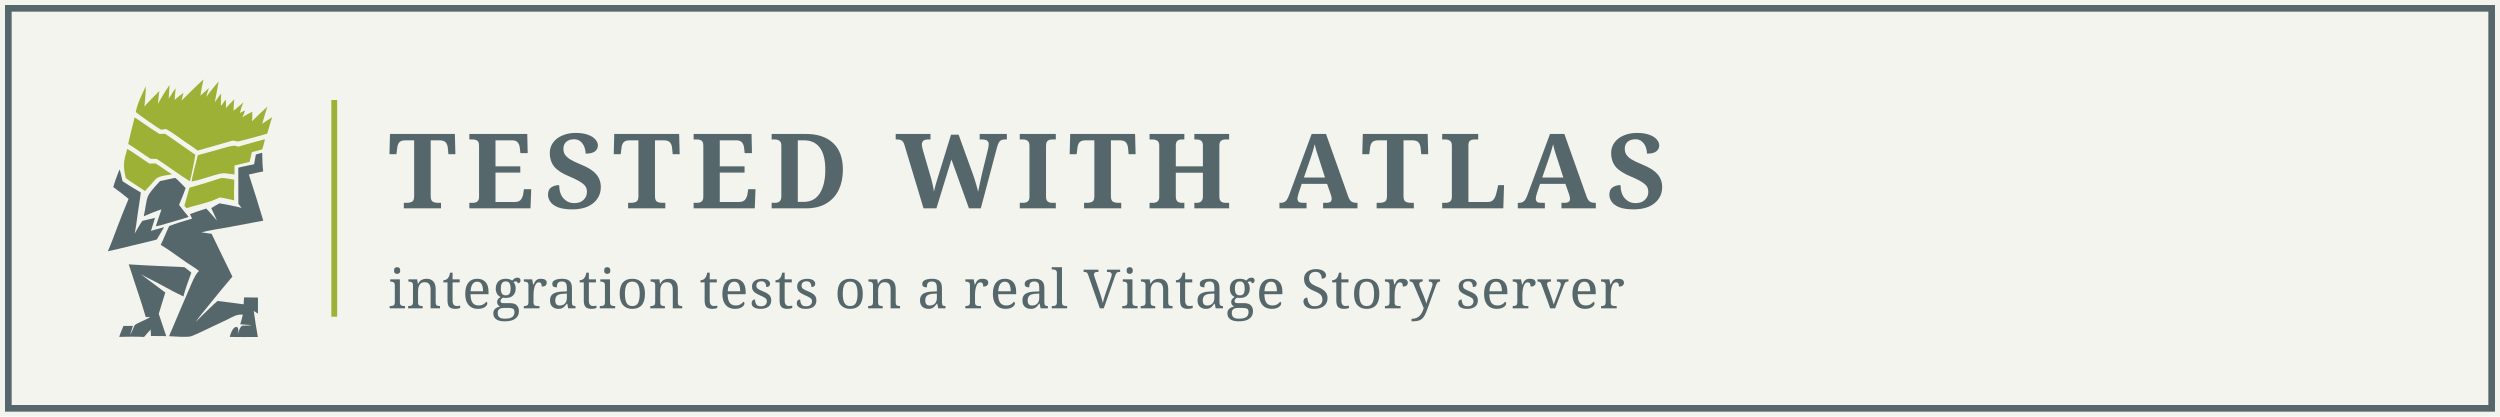
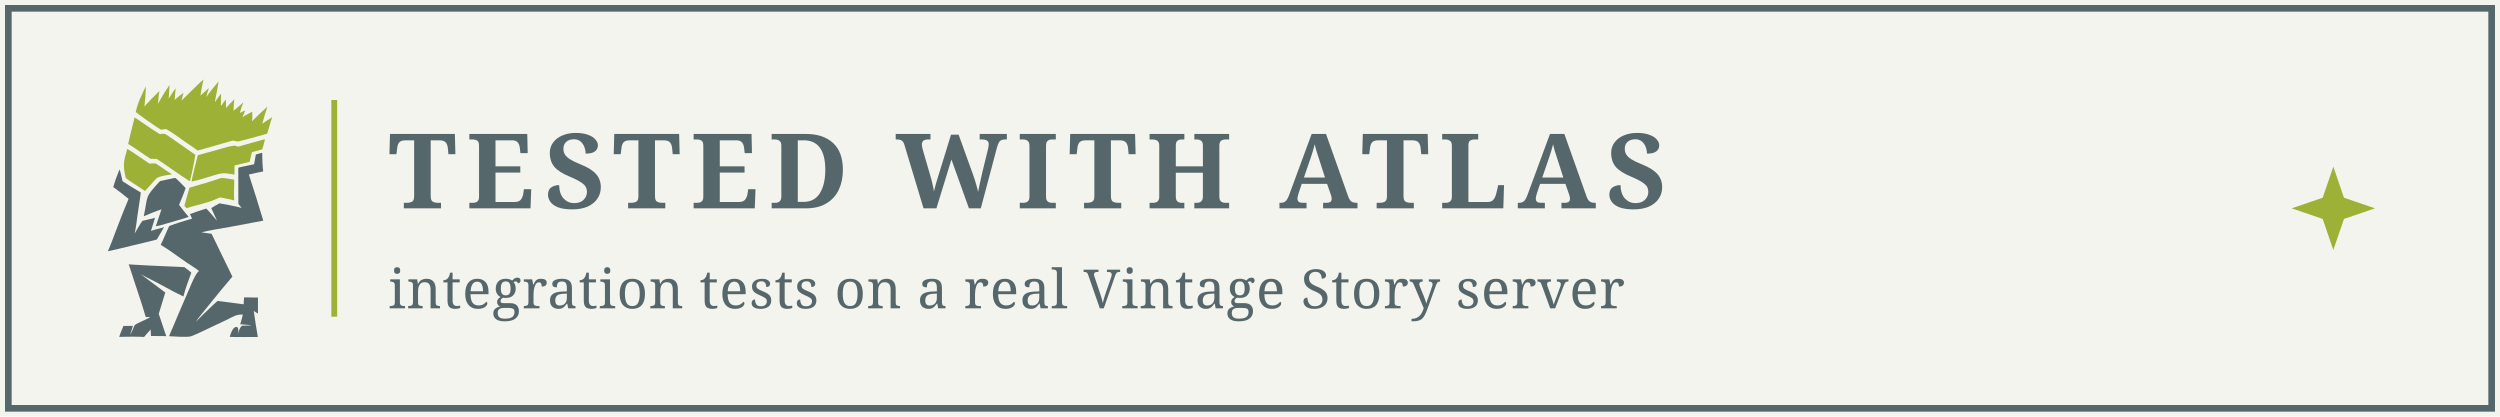
<svg xmlns="http://www.w3.org/2000/svg" width="600.00" height="100.00" viewBox="0 0 600.00 100.00" version="1.1" id="svg11">
  <defs id="defs11" />
  <rect width="600.0" height="100.0" fill="#F4F4EF" id="rect1" />
  <rect x="2" y="2" width="596.0" height="96.0" fill="none" stroke="#56676B" stroke-width="1.6" id="rect2" />
  <line x1="80.224" y1="24" x2="80.224" y2="76.0" stroke="#9DB136" stroke-width="1.4" id="line2" />
  <g transform="translate(24.00,17.00) scale(0.12941) translate(-348.00,-255.00)" id="g10">
    <path fill="#56676B" d="M647.946 407.088L648.847 407.485C648.94 418.621 649.275 430.506 650.663 441.555C641.698 443.485 633.028 445.054 624.108 447.306C633.271 474.823 642.334 504.989 650.841 532.842L589.033 544.459C571.889 547.53 552.876 550.41 536.122 554.417C542.194 555.444 548.8 556.515 554.897 557.124C567.962 583.577 580.232 609.996 593.528 636.59C578.371 654.423 563.481 672.482 548.864 690.76C542.351 698.815 530.985 712.267 525.654 720.496C534.686 710.975 544.266 702.309 553.615 693.11C557.641 689.149 561.743 685.42 566.054 681.771C568.61 681.97 571.341 682.303 573.881 682.68C587.364 684.684 600.968 685.988 614.444 687.976C614.401 684.08 614.959 679.055 615.29 675.09L640.975 675.508L640.968 705.307L633.147 700.361C635.064 715.581 638.17 733.363 640.727 748.589C623.062 748.708 606.326 748.809 588.6 748.514C589.889 743.222 595.367 726.258 603.118 730.727C605.724 734.757 604.241 739.591 603.38 744.156C604.983 739.436 607.366 729.537 611.891 727.569C613.99 727.518 628.31 727.394 629.091 726.624C621.822 725.884 615.284 725.588 608.053 725.024C609.767 719.135 611.653 713.094 612.902 707.104C600.645 706.367 594.64 711.152 584.066 716.263L544.826 734.822C538.961 737.604 520.233 746.898 514.977 747.732C506.11 749.139 485.899 747.746 476.081 747.161C477.166 743.683 480.779 736.085 482.326 732.414C486.49 722.349 490.72 712.311 495.016 702.301L512.993 660.701C516.929 651.666 524.471 631.73 531.584 626.183C528.244 622.974 513.578 613.817 508.714 610.544C492.989 599.96 476.692 587.22 460.526 577.667C466.193 566.823 470.738 554.034 476.421 542.782C488.316 537.873 506.08 532.991 518.758 529.046L514.789 520.703C524.742 516.952 534.814 513.524 544.988 510.423C551.379 516.611 559.018 525.967 564.994 532.926L554.315 509.521C559.057 506.476 564.642 503.493 569.594 500.705C583.358 503.04 597.042 505.821 610.626 509.044C608.586 506.618 606.579 504.165 604.606 501.685C604.434 479.333 604.388 456.979 604.468 434.626C612.991 432.295 624.609 430.454 633.773 428.234L637.038 410.188C640.479 409.104 644.438 408.082 647.946 407.088Z" id="path2" />
    <path fill="#9DB136" d="M539.993 270.92C537.576 280.81 535.647 290.812 534.212 300.89C539.653 296.354 544.616 291.456 550.063 286.894C547.895 292.332 546.46 298.182 544.919 303.844C551.391 294.445 560.77 283.077 568.082 274.493C565.997 287.32 563.231 300.516 560.892 313.366C564.476 308.021 568.383 302.209 572.661 297.435C572.359 301.761 572.172 310.124 572.35 314.408C572.198 315.967 571.741 318.058 572.516 319.254C573.868 318.681 575.072 316.448 575.967 315.123C576.496 314.72 580.625 309.052 581.324 308.112C581.644 313.38 582.008 318.831 581.577 324.091C586.618 318.492 591.799 313.022 597.115 307.685C596.145 313.711 595.951 322.828 595.656 329.066C601.917 324.261 607.703 318.529 613.988 313.522C610.88 320.625 609.195 325.882 607.279 333.262C611.157 330.93 612.991 330.1 617.195 328.563C615.467 333.559 614.177 336.529 611.972 341.295C616.738 337.607 624.911 333.669 630.417 330.812C630.534 336.394 630.676 342.956 629.905 348.449C638.821 339.482 649.129 329.95 658.458 321.347C655.18 330.622 651.662 343.558 648.905 353.128C655.363 348.475 660.613 345.182 667.44 340.936C664.326 348.703 661.109 362.551 658.033 371.466C655.8 372.269 653.207 372.955 650.875 373.57C635.323 377.676 619.822 382.654 604.088 385.944C601.429 386.5 596.713 383.684 592.966 384.722C586.426 386.532 579.728 388.491 573.208 390.332L529.075 402.932C522.675 397.806 511.952 390.915 504.914 386.023C494.556 378.823 481.557 368.975 470.729 362.96C467.598 363.425 464.458 363.83 461.312 364.174C456.04 361.835 418.032 334.915 414.284 331.362C418.396 312.354 424.873 301.312 432.826 283.749C433.301 291.544 431.496 312.991 430.277 321.057C439.142 311.149 448.748 301.673 458.204 292.329C456.854 297.897 456.333 309.709 455.435 316.276C461.978 304.186 469.199 292.475 477.064 281.2C476.781 289.463 475.669 297.849 475.431 306.346C479.868 300.345 483.3 293.236 488.349 287.341C487.481 294.807 486.962 301.277 486.469 308.806C491.963 303.937 496.846 299.944 502.88 295.787C501.725 300.587 500.468 305.361 499.11 310.107C512.682 297.43 526.422 282.783 539.993 270.92Z" id="path3" />
    <path fill="#56676B" d="M401.164 613.951C426.564 615.508 451.98 616.798 477.407 617.821C486.21 618.26 495.848 618.393 504.543 619.107C508.885 622.129 513.247 625.871 517.362 629.248C512.814 641.914 505.744 660.651 502.69 673.45C479.957 662.974 457.713 649.158 435.05 638.324C431.318 636.539 427.63 634.193 423.922 632.475L469.065 666.103L456.979 705.77C461.468 719.555 466.081 733.3 470.815 747.003C461.383 746.835 451.95 746.745 442.517 746.734L441.998 734.816C437.76 739.239 433.683 743.813 429.775 748.529C416.118 747.766 397.634 747.989 383.649 748.381C385.516 742.065 388.955 734.424 391.479 728.13C397.312 728.039 403.146 727.995 408.98 727.998C407.329 733.953 405.937 738.581 403.845 744.388C406.371 741.465 410.16 731.419 411.813 727.426C414.727 723.35 430.51 717.925 436.558 714.258C438.078 713.541 439.355 713.126 440.444 711.873C439.19 711.156 438.425 711.515 436.685 711.603C434.21 711.764 434.353 712.173 432.69 711.107C424.18 681.743 413.655 652.631 404.483 623.438C403.549 620.464 402.358 616.818 401.164 613.951Z" id="path4" />
    <path fill="#9DB136" d="M412.173 341.603C414.834 342.749 424.843 349.846 427.769 351.855C437.997 358.876 447.611 365.636 458.274 372.072L468.277 371.743C472.503 373.932 483.14 381.679 487.696 384.85L524.743 410.621C524.127 417.306 516.785 453.485 514.759 459.184L513.781 459.289C493.891 446.86 473.269 431.473 453.317 418.41L441.706 418.151C427.736 409.319 414.932 399.426 400.313 390.658C403.815 373.521 408.076 358.396 412.173 341.603Z" id="path5" />
    <path fill="#56676B" d="M384.152 437.83C385.526 439.581 388.938 456.006 389.741 459.55C399.459 466.365 413.309 474.339 423.655 480.676C422.321 493.545 419.33 508.739 417.717 521.845C416.744 529.753 414.097 549.751 412.181 556.713C416.374 550.084 422.183 538.965 426.567 533.266C434.526 531.643 442.112 529.3 450.034 527.62C447.433 535.694 444.926 543.799 442.514 551.932C449.019 549.553 459.829 546.911 466.789 544.993C462.176 552.448 458.202 560.181 453.39 567.763L448.375 569.216C419.864 575.724 390.935 583.537 362.543 589.667C368.15 576.993 373.671 561.767 378.613 548.764C385.76 529.866 393.216 511.086 400.977 492.432C393.743 486.342 380.323 475.998 372.583 470.603C374.965 461.842 380.665 446.189 384.152 437.83Z" id="path6" />
    <path fill="#9DB136" d="M652.697 382.055L653.362 382.03L653.755 382.715C652.864 387.875 650.469 395.502 648.89 400.667C643.951 402.346 635.166 404.267 629.752 405.695C628.289 411.811 627.085 417.642 625.503 423.804C616.292 426.241 606.712 428.159 597.403 430.555C597.573 435.996 597.443 441.858 597.421 447.333C579.579 445.173 579.597 442.937 561.493 448.091C548.46 451.802 531.961 457.82 519.056 460.113C518.412 460.241 518.838 460.199 517.777 459.994C517.417 458.458 528.234 415.84 529.39 411.358C544.519 407.237 559.687 403.379 574.724 398.874C581.697 396.784 589.16 394.646 596.371 393.82C597.868 393.649 602.856 395.122 604.532 395.569C620.736 391.149 636.21 386.288 652.697 382.055Z" id="path7" />
    <path fill="#56676B" d="M486.635 453.639L487.363 453.607C490.652 455.147 503.189 468.767 506.776 472.317C504.573 480.16 497.878 495.448 494.625 503.58C500.121 510.629 506.586 519.362 512.47 525.896C499.274 530.439 485.31 533.856 471.975 538.033C465.374 540.101 458.244 541.993 451.471 543.377L453.378 537.679C456.137 529.065 459.001 520.485 461.969 511.941C452.285 514.845 438.547 520.723 429.187 524.688C437.537 484.628 430.138 491.093 459.371 459.39C468.445 457.409 477.534 455.492 486.635 453.639Z" id="path8" />
    <path fill="#9DB136" d="M398.414 399.869C403.295 402.243 410.499 407.297 415.096 410.407L439.513 426.979C443.281 426.725 446.911 426.688 450.686 426.631C459.951 431.732 471.242 441.027 481.691 446.9C473.249 448.542 459.691 449.544 452.766 454.388C445.83 461.382 438.721 470.385 431.444 477.905C424.755 473.314 417.998 468.823 411.175 464.432C406.88 461.643 399.383 457.081 395.816 453.714C390.259 429.742 391.584 423.86 398.414 399.869Z" id="path9" />
    <path fill="#9DB136" d="M573.4 453.57C576.686 453.304 592.348 456.163 596.925 456.785C597.165 467.774 595.892 485.219 596.864 495.226C588.588 493.426 578.594 490.935 570.401 489.82C568.304 490.615 565.96 491.678 563.906 492.616C552.789 497.694 540.901 500.61 529.149 503.854C524.62 504.734 513.443 508.305 508.438 509.717C507.137 508.566 505.622 506.811 504.421 505.501C507.165 494.373 510.963 482.949 513.906 471.709C533.878 466.134 553.715 460.086 573.4 453.57Z" id="path10" />
  </g>
  <path d="m 96.92,50 v -1.325 h 0.7 q 0.775,0 1.275,-0.275 0.5,-0.275 0.5,-1.35 V 33.675 h -2 q -1.125,0 -1.55,0.475 -0.425,0.475 -0.5,1.3 l -0.2,1.55 h -1.675 l 0.125,-4.85 H 109.17 l 0.125,4.85 h -1.675 l -0.15,-1.55 q -0.1,-0.825 -0.525,-1.3 -0.425,-0.475 -1.55,-0.475 H 103.37 V 47.05 q 0,1.075 0.5,1.35 0.525,0.275 1.275,0.275 h 0.7 V 50 Z M 112.645,50 v -1.325 h 0.875 q 0.65,0 1.05,-0.325 0.4,-0.325 0.4,-1.1 V 35.025 q 0,-1.025 -0.45,-1.275 -0.425,-0.275 -1.025,-0.275 h -0.85 V 32.15 h 13.9 l 0.1,4.6 h -1.75 l -0.125,-1.175 q -0.1,-0.925 -0.525,-1.4 -0.4,-0.5 -1.375,-0.5 h -3.95 v 6.25 h 5.95 v 1.5 h -5.95 v 7.05 h 4.625 q 0.975,0 1.425,-0.525 0.45,-0.55 0.6,-1.375 l 0.175,-1.175 h 1.75 L 127.32,50 Z m 24.725,0.25 q -2.225,0 -3.525,-0.525 -1.275,-0.55 -1.8,-1.35 -0.525,-0.8 -0.525,-1.625 0,-1.275 0.8,-1.8 0.8,-0.525 1.875,-0.525 0.05,2.125 1.075,3.225 1.025,1.1 2.525,1.1 1.45,0 2.25,-0.775 0.825,-0.8 0.825,-1.925 0,-1.275 -1.05,-2.025 -1.025,-0.775 -3.125,-1.65 -2.625,-1.075 -3.7,-2.4 -1.05,-1.35 -1.05,-3.2 0,-1.525 0.825,-2.6 0.825,-1.1 2.225,-1.675 1.4,-0.6 3.15,-0.6 1.8,0 2.975,0.45 1.2,0.425 1.775,1.125 0.6,0.675 0.6,1.425 0,0.875 -0.7,1.425 -0.7,0.55 -2.25,0.55 0,-0.8 -0.3,-1.6 -0.3,-0.8 -0.925,-1.325 -0.6,-0.525 -1.55,-0.525 -1.15,0 -1.85,0.6 -0.7,0.575 -0.7,1.7 0,0.7 0.325,1.3 0.35,0.6 1.25,1.2 0.925,0.575 2.6,1.25 2.575,1.025 3.675,2.325 1.125,1.275 1.125,3.125 0,1.6 -0.85,2.8 -0.825,1.2 -2.35,1.875 -1.525,0.65 -3.625,0.65 z m 13.375,-0.25 v -1.325 h 0.7 q 0.775,0 1.275,-0.275 0.5,-0.275 0.5,-1.35 V 33.675 h -2 q -1.125,0 -1.55,0.475 -0.425,0.475 -0.5,1.3 l -0.2,1.55 h -1.675 l 0.125,-4.85 h 15.575 l 0.125,4.85 h -1.675 l -0.15,-1.55 q -0.1,-0.825 -0.525,-1.3 -0.425,-0.475 -1.55,-0.475 h -2.025 V 47.05 q 0,1.075 0.5,1.35 0.525,0.275 1.275,0.275 h 0.7 V 50 Z m 15.725,0 v -1.325 h 0.875 q 0.65,0 1.05,-0.325 0.4,-0.325 0.4,-1.1 V 35.025 q 0,-1.025 -0.45,-1.275 -0.425,-0.275 -1.025,-0.275 h -0.85 V 32.15 h 13.9 l 0.1,4.6 h -1.75 l -0.125,-1.175 q -0.1,-0.925 -0.525,-1.4 -0.4,-0.5 -1.375,-0.5 h -3.95 v 6.25 h 5.95 v 1.5 h -5.95 v 7.05 h 4.625 q 0.975,0 1.425,-0.525 0.45,-0.55 0.6,-1.375 l 0.175,-1.175 h 1.75 l -0.175,4.6 z m 18.725,0 v -1.325 h 0.9 q 0.625,0 1.025,-0.35 0.4,-0.375 0.4,-1.2 v -12.15 q 0,-0.875 -0.45,-1.175 -0.425,-0.325 -1.075,-0.325 h -0.8 V 32.15 h 8.275 q 4.125,0 6.475,2.175 2.35,2.175 2.35,6.425 0,2.725 -1,4.825 -1,2.075 -2.975,3.25 -1.95,1.175 -4.85,1.175 z m 7.675,-1.55 q 2.575,0 3.875,-2.05 1.325,-2.075 1.325,-5.65 0,-3.575 -1.325,-5.325 -1.3,-1.75 -3.85,-1.75 h -1.425 V 48.45 Z M 217.07,34.8 q -0.225,-0.8 -0.65,-1.05 -0.4,-0.275 -1.125,-0.275 H 214.97 V 32.15 h 8.35 v 1.325 h -0.575 q -1.5,0 -1.5,1.2 0,0.2 0.075,0.6 0.075,0.4 0.175,0.75 l 1.675,5.775 q 0.2,0.625 0.4,1.4 0.2,0.75 0.35,1.5 0.175,0.725 0.225,1.275 0.175,-0.8 0.375,-1.5 0.2,-0.725 0.425,-1.45 l 3.3,-10.7 h 1.825 l 3.45,9.55 q 0.425,1.175 0.75,2.35 0.35,1.15 0.475,1.8 0.2,-0.9 0.45,-2.15 0.25,-1.275 0.55,-2.475 L 237.07,36 q 0.075,-0.3 0.15,-0.725 0.075,-0.425 0.075,-0.625 0,-0.65 -0.4,-0.9 -0.375,-0.275 -1.2,-0.275 H 235.12 V 32.15 h 6.525 v 1.325 h -0.475 q -0.725,0 -1.15,0.35 -0.4,0.35 -0.75,1.6 L 235.395,50 h -2.85 l -4.2,-11.725 -3.6,11.725 h -3.1 z M 244.745,50 v -1.325 h 0.9 q 0.55,0 0.975,-0.3 0.45,-0.325 0.45,-1.15 V 35 q 0,-0.9 -0.45,-1.2 -0.425,-0.325 -0.975,-0.325 h -0.9 V 32.15 h 8.65 v 1.325 h -0.95 q -0.6,0 -1,0.325 -0.4,0.325 -0.4,1.225 V 47.2 q 0,0.825 0.4,1.15 0.425,0.325 1,0.325 h 0.95 V 50 Z m 15.425,0 v -1.325 h 0.7 q 0.775,0 1.275,-0.275 0.5,-0.275 0.5,-1.35 V 33.675 h -2 q -1.125,0 -1.55,0.475 -0.425,0.475 -0.5,1.3 l -0.2,1.55 h -1.675 l 0.125,-4.85 h 15.575 l 0.125,4.85 h -1.675 l -0.15,-1.55 q -0.1,-0.825 -0.525,-1.3 -0.425,-0.475 -1.55,-0.475 h -2.025 V 47.05 q 0,1.075 0.5,1.35 0.525,0.275 1.275,0.275 h 0.7 V 50 Z m 15.725,0 v -1.325 h 0.9 q 0.625,0 1.025,-0.35 0.4,-0.35 0.4,-1.125 V 34.95 q 0,-0.85 -0.45,-1.15 -0.45,-0.325 -1.1,-0.325 h -0.775 V 32.15 h 8.35 v 1.325 h -0.675 q -0.6,0 -1,0.325 -0.375,0.3 -0.375,1.125 v 5 h 6.5 v -4.95 q 0,-0.875 -0.4,-1.175 -0.4,-0.325 -1.075,-0.325 h -0.575 V 32.15 h 8.35 v 1.325 h -0.925 q -0.6,0 -1.025,0.325 -0.4,0.3 -0.4,1.175 v 12.25 q 0,0.775 0.4,1.125 0.425,0.325 1.025,0.325 h 0.925 V 50 h -8.35 v -1.325 h 0.6 q 0.65,0 1.05,-0.35 0.4,-0.375 0.4,-1.225 v -5.65 h -6.5 v 5.75 q 0,0.775 0.375,1.125 0.4,0.35 1,0.35 h 0.675 V 50 Z m 31.175,0 v -1.325 h 0.3 q 0.675,0 1.125,-0.35 0.45,-0.35 0.875,-1.475 l 5.425,-14.7 h 3.45 l 5.325,15 q 0.3,0.85 0.75,1.2 0.475,0.325 1.175,0.325 h 0.3 V 50 h -8.25 v -1.325 h 0.825 q 0.55,0 0.875,-0.2 0.35,-0.225 0.35,-0.75 0,-0.3 -0.075,-0.6 -0.075,-0.3 -0.15,-0.5 l -0.875,-2.5 h -6.075 l -0.725,2.15 q -0.1,0.3 -0.2,0.725 -0.1,0.4 -0.1,0.7 0,0.975 1.225,0.975 h 0.95 V 50 Z m 5.875,-7.4 h 5.05 l -1.475,-4.6 q -0.275,-0.85 -0.55,-1.675 -0.25,-0.85 -0.425,-1.7 -0.2,0.85 -0.45,1.625 -0.225,0.775 -0.525,1.625 z m 17.45,7.4 v -1.325 h 0.7 q 0.775,0 1.275,-0.275 0.5,-0.275 0.5,-1.35 V 33.675 h -2 q -1.125,0 -1.55,0.475 -0.425,0.475 -0.5,1.3 l -0.2,1.55 h -1.675 l 0.125,-4.85 h 15.575 l 0.125,4.85 h -1.675 l -0.15,-1.55 q -0.1,-0.825 -0.525,-1.3 -0.425,-0.475 -1.55,-0.475 h -2.025 V 47.05 q 0,1.075 0.5,1.35 0.525,0.275 1.275,0.275 h 0.7 V 50 Z m 15.725,0 v -1.325 h 0.9 q 0.55,0 0.975,-0.3 0.45,-0.325 0.45,-1.15 v -12.25 q 0,-0.875 -0.45,-1.175 -0.45,-0.325 -1.075,-0.325 h -0.8 V 32.15 h 8.65 v 1.325 h -0.85 q -0.75,0 -1.125,0.3 -0.375,0.3 -0.375,1.125 v 13.575 h 4.65 q 0.875,0 1.35,-0.55 0.475,-0.575 0.725,-1.625 l 0.425,-1.875 h 1.4 l -0.175,5.575 z m 18.15,0 v -1.325 h 0.3 q 0.675,0 1.125,-0.35 0.45,-0.35 0.875,-1.475 l 5.425,-14.7 h 3.45 l 5.325,15 q 0.3,0.85 0.75,1.2 0.475,0.325 1.175,0.325 h 0.3 V 50 h -8.25 v -1.325 h 0.825 q 0.55,0 0.875,-0.2 0.35,-0.225 0.35,-0.75 0,-0.3 -0.075,-0.6 -0.075,-0.3 -0.15,-0.5 l -0.875,-2.5 h -6.075 l -0.725,2.15 q -0.1,0.3 -0.2,0.725 -0.1,0.4 -0.1,0.7 0,0.975 1.225,0.975 h 0.95 V 50 Z m 5.875,-7.4 h 5.05 l -1.475,-4.6 q -0.275,-0.85 -0.55,-1.675 -0.25,-0.85 -0.425,-1.7 -0.2,0.85 -0.45,1.625 -0.225,0.775 -0.525,1.625 z m 21.95,7.65 q -2.225,0 -3.525,-0.525 -1.275,-0.55 -1.8,-1.35 -0.525,-0.8 -0.525,-1.625 0,-1.275 0.8,-1.8 0.8,-0.525 1.875,-0.525 0.05,2.125 1.075,3.225 1.025,1.1 2.525,1.1 1.45,0 2.25,-0.775 0.825,-0.8 0.825,-1.925 0,-1.275 -1.05,-2.025 -1.025,-0.775 -3.125,-1.65 -2.625,-1.075 -3.7,-2.4 -1.05,-1.35 -1.05,-3.2 0,-1.525 0.825,-2.6 0.825,-1.1 2.225,-1.675 1.4,-0.6 3.15,-0.6 1.8,0 2.975,0.45 1.2,0.425 1.775,1.125 0.6,0.675 0.6,1.425 0,0.875 -0.7,1.425 -0.7,0.55 -2.25,0.55 0,-0.8 -0.3,-1.6 -0.3,-0.8 -0.925,-1.325 -0.6,-0.525 -1.55,-0.525 -1.15,0 -1.85,0.6 -0.7,0.575 -0.7,1.7 0,0.7 0.325,1.3 0.35,0.6 1.25,1.2 0.925,0.575 2.6,1.25 2.575,1.025 3.675,2.325 1.125,1.275 1.125,3.125 0,1.6 -0.85,2.8 -0.825,1.2 -2.35,1.875 -1.525,0.65 -3.625,0.65 z" id="text10" style="font-weight:700;font-size:25px;font-family:'Noto Serif';letter-spacing:2.4;fill:#56676b" aria-label="TESTED WITH ATLAS" />
  <path d="m 95.313,65.732 q -0.312,0 -0.533,-0.182 -0.208,-0.182 -0.208,-0.624 0,-0.455 0.208,-0.624 0.221,-0.182 0.533,-0.182 0.299,0 0.52,0.182 0.221,0.169 0.221,0.624 0,0.442 -0.221,0.624 -0.221,0.182 -0.52,0.182 z m -1.794,8.268 v -0.546 h 0.169 q 0.429,0 0.741,-0.143 0.325,-0.156 0.325,-0.728 v -4.121 q 0,-0.572 -0.325,-0.728 -0.312,-0.156 -0.741,-0.156 h -0.039 v -0.546 h 2.327 v 5.486 q 0,0.611 0.312,0.78 0.312,0.156 0.754,0.156 h 0.169 V 74 Z m 4.425,0 v -0.546 h 0.104 q 0.442,0 0.754,-0.156 0.312,-0.169 0.312,-0.78 v -4.056 q 0,-0.572 -0.312,-0.728 -0.299,-0.156 -0.728,-0.156 h -0.065 V 67.032 H 100.115 l 0.169,1.053 h 0.065 q 0.403,-0.728 0.897,-0.949 0.507,-0.234 1.131,-0.234 1.027,0 1.599,0.611 0.585,0.598 0.585,1.937 v 3.068 q 0,0.611 0.26,0.78 0.273,0.156 0.715,0.156 h 0.065 V 74 h -2.262 v -4.485 q 0,-0.845 -0.325,-1.313 -0.312,-0.468 -1.105,-0.468 -0.585,0 -0.936,0.299 -0.338,0.286 -0.494,0.767 -0.143,0.481 -0.143,1.04 v 2.743 q 0,0.572 0.299,0.728 0.312,0.143 0.741,0.143 h 0.065 V 74 Z M 109.285,74.13 q -0.988,0 -1.443,-0.442 -0.442,-0.455 -0.442,-1.573 v -4.342 h -0.988 v -0.52 q 0.234,0 0.52,-0.091 0.286,-0.104 0.494,-0.325 0.221,-0.234 0.364,-0.572 0.143,-0.338 0.234,-0.832 h 0.598 v 1.599 h 1.703 v 0.741 h -1.703 v 4.381 q 0,0.663 0.273,0.975 0.273,0.312 0.715,0.312 0.234,0 0.429,-0.026 0.195,-0.026 0.403,-0.065 v 0.572 q -0.169,0.078 -0.507,0.143 -0.338,0.065 -0.65,0.065 z m 5.387,0 q -1.417,0 -2.223,-0.936 -0.793,-0.936 -0.793,-2.626 0,-1.82 0.754,-2.743 0.754,-0.923 2.132,-0.923 1.261,0 1.976,0.78 0.728,0.78 0.728,2.327 v 0.598 h -4.329 q 0.026,1.417 0.507,2.067 0.494,0.637 1.43,0.637 0.676,0 1.144,-0.273 0.481,-0.286 0.715,-0.637 0.091,0.039 0.169,0.156 0.078,0.117 0.078,0.286 0,0.26 -0.247,0.559 -0.247,0.299 -0.754,0.52 -0.507,0.208 -1.287,0.208 z m 1.261,-4.225 q 0,-1.04 -0.325,-1.664 -0.312,-0.637 -1.092,-0.637 -0.715,0 -1.118,0.598 -0.39,0.585 -0.455,1.703 z m 5.166,7.215 q -1.352,0 -2.028,-0.507 -0.676,-0.494 -0.676,-1.391 0,-0.767 0.494,-1.157 0.494,-0.39 1.131,-0.507 -0.26,-0.117 -0.494,-0.377 -0.221,-0.273 -0.221,-0.689 0,-0.39 0.195,-0.676 0.208,-0.286 0.65,-0.546 -0.559,-0.234 -0.871,-0.767 -0.299,-0.546 -0.299,-1.196 0,-1.118 0.611,-1.755 0.611,-0.65 1.833,-0.65 0.468,0 0.884,0.13 0.416,0.13 0.598,0.299 0.182,-0.208 0.507,-0.455 0.325,-0.247 0.754,-0.247 0.39,0 0.572,0.208 0.195,0.195 0.195,0.468 0,0.273 -0.169,0.481 -0.156,0.195 -0.52,0.195 0,-0.143 -0.091,-0.286 -0.078,-0.156 -0.338,-0.156 -0.299,0 -0.559,0.156 0.221,0.273 0.364,0.65 0.143,0.364 0.143,0.923 0,0.962 -0.585,1.599 -0.572,0.637 -1.755,0.637 -0.156,0 -0.364,-0.013 -0.195,-0.026 -0.325,-0.052 -0.247,0.13 -0.429,0.325 -0.182,0.195 -0.182,0.494 0,0.234 0.143,0.364 0.156,0.13 0.663,0.13 h 1.469 q 1.157,0 1.651,0.546 0.494,0.546 0.494,1.391 0,1.118 -0.845,1.768 -0.832,0.663 -2.6,0.663 z m 0.286,-6.24 q 0.637,0 0.897,-0.39 0.26,-0.39 0.26,-1.235 0,-0.884 -0.273,-1.3 -0.26,-0.416 -0.897,-0.416 -0.624,0 -0.897,0.429 -0.273,0.429 -0.273,1.3 0,0.832 0.273,1.222 0.286,0.39 0.91,0.39 z m -0.26,5.603 q 0.936,0 1.443,-0.208 0.507,-0.195 0.702,-0.559 0.208,-0.351 0.208,-0.806 0,-0.598 -0.338,-0.806 -0.338,-0.195 -0.988,-0.195 h -1.274 q -0.364,0 -0.689,0.091 -0.325,0.104 -0.533,0.364 -0.208,0.26 -0.208,0.78 0,0.377 0.143,0.676 0.143,0.312 0.507,0.481 0.364,0.182 1.027,0.182 z m 4.594,-2.483 v -0.546 h 0.039 q 0.442,0 0.754,-0.156 0.312,-0.169 0.312,-0.78 v -4.056 q 0,-0.572 -0.325,-0.728 -0.312,-0.156 -0.741,-0.156 h -0.039 v -0.546 h 2.002 l 0.247,1.287 h 0.065 q 0.169,-0.39 0.364,-0.715 0.195,-0.325 0.52,-0.507 0.325,-0.195 0.897,-0.195 0.715,0 1.053,0.247 0.351,0.247 0.351,0.702 0,0.403 -0.286,0.663 -0.273,0.26 -0.923,0.26 0,-0.533 -0.156,-0.767 -0.156,-0.247 -0.533,-0.247 -0.364,0 -0.611,0.286 -0.247,0.286 -0.39,0.728 -0.143,0.442 -0.208,0.923 -0.065,0.468 -0.065,0.845 v 2.041 q 0,0.572 0.312,0.728 0.325,0.143 0.754,0.143 h 0.364 V 74 Z m 8.299,0.13 q -0.871,0 -1.443,-0.507 -0.572,-0.507 -0.572,-1.573 0,-1.04 0.728,-1.534 0.741,-0.494 2.236,-0.546 l 1.079,-0.039 v -0.78 q 0,-0.468 -0.078,-0.819 -0.078,-0.364 -0.338,-0.572 -0.26,-0.208 -0.793,-0.208 -0.494,0 -0.754,0.182 -0.26,0.182 -0.351,0.507 -0.078,0.312 -0.078,0.728 -0.546,0 -0.832,-0.182 -0.273,-0.195 -0.273,-0.637 0,-0.455 0.312,-0.728 0.325,-0.273 0.858,-0.39 0.533,-0.13 1.17,-0.13 1.196,0 1.781,0.507 0.598,0.507 0.598,1.742 v 3.367 q 0,0.546 0.182,0.741 0.182,0.195 0.624,0.195 h 0.039 V 74 h -1.755 l -0.208,-1.118 h -0.104 q -0.273,0.364 -0.533,0.65 -0.26,0.273 -0.611,0.442 -0.338,0.156 -0.884,0.156 z m 0.299,-0.806 q 0.793,0 1.261,-0.481 0.468,-0.494 0.468,-1.326 v -1.053 l -0.832,0.039 q -1.105,0.052 -1.534,0.455 -0.416,0.39 -0.416,1.157 0,1.209 1.053,1.209 z m 7.675,0.806 q -0.988,0 -1.443,-0.442 -0.442,-0.455 -0.442,-1.573 v -4.342 h -0.988 v -0.52 q 0.234,0 0.52,-0.091 0.286,-0.104 0.494,-0.325 0.221,-0.234 0.364,-0.572 0.143,-0.338 0.234,-0.832 h 0.598 v 1.599 h 1.703 v 0.741 h -1.703 v 4.381 q 0,0.663 0.273,0.975 0.273,0.312 0.715,0.312 0.234,0 0.429,-0.026 0.195,-0.026 0.403,-0.065 v 0.572 q -0.169,0.078 -0.507,0.143 -0.338,0.065 -0.65,0.065 z m 3.749,-8.398 q -0.312,0 -0.533,-0.182 -0.208,-0.182 -0.208,-0.624 0,-0.455 0.208,-0.624 0.221,-0.182 0.533,-0.182 0.299,0 0.52,0.182 0.221,0.169 0.221,0.624 0,0.442 -0.221,0.624 -0.221,0.182 -0.52,0.182 z m -1.794,8.268 v -0.546 h 0.169 q 0.429,0 0.741,-0.143 0.325,-0.156 0.325,-0.728 v -4.121 q 0,-0.572 -0.325,-0.728 -0.312,-0.156 -0.741,-0.156 h -0.039 v -0.546 h 2.327 v 5.486 q 0,0.611 0.312,0.78 0.312,0.156 0.754,0.156 h 0.169 V 74 Z m 7.792,0.13 q -1.404,0 -2.21,-0.897 -0.806,-0.897 -0.806,-2.73 0,-1.82 0.767,-2.704 0.78,-0.897 2.288,-0.897 1.404,0 2.21,0.897 0.806,0.884 0.806,2.704 0,1.833 -0.78,2.73 -0.767,0.897 -2.275,0.897 z m 0.026,-0.676 q 0.975,0 1.365,-0.741 0.403,-0.754 0.403,-2.21 0,-1.456 -0.403,-2.184 -0.403,-0.728 -1.378,-0.728 -0.975,0 -1.378,0.728 -0.39,0.728 -0.39,2.184 0,1.456 0.403,2.21 0.403,0.741 1.378,0.741 z m 4.308,0.546 v -0.546 h 0.104 q 0.442,0 0.754,-0.156 0.312,-0.169 0.312,-0.78 v -4.056 q 0,-0.572 -0.312,-0.728 -0.299,-0.156 -0.728,-0.156 h -0.065 v -0.546 h 2.106 l 0.169,1.053 h 0.065 q 0.403,-0.728 0.897,-0.949 0.507,-0.234 1.131,-0.234 1.027,0 1.599,0.611 0.585,0.598 0.585,1.937 v 3.068 q 0,0.611 0.26,0.78 0.273,0.156 0.715,0.156 h 0.065 V 74 h -2.262 v -4.485 q 0,-0.845 -0.325,-1.313 -0.312,-0.468 -1.105,-0.468 -0.585,0 -0.936,0.299 -0.338,0.286 -0.494,0.767 -0.143,0.481 -0.143,1.04 v 2.743 q 0,0.572 0.299,0.728 0.312,0.143 0.741,0.143 h 0.065 V 74 Z m 14.921,0.13 q -0.988,0 -1.443,-0.442 -0.442,-0.455 -0.442,-1.573 v -4.342 h -0.988 v -0.52 q 0.234,0 0.52,-0.091 0.286,-0.104 0.494,-0.325 0.221,-0.234 0.364,-0.572 0.143,-0.338 0.234,-0.832 h 0.598 v 1.599 h 1.703 v 0.741 h -1.703 v 4.381 q 0,0.663 0.273,0.975 0.273,0.312 0.715,0.312 0.234,0 0.429,-0.026 0.195,-0.026 0.403,-0.065 v 0.572 q -0.169,0.078 -0.507,0.143 -0.338,0.065 -0.65,0.065 z m 5.387,0 q -1.417,0 -2.223,-0.936 -0.793,-0.936 -0.793,-2.626 0,-1.82 0.754,-2.743 0.754,-0.923 2.132,-0.923 1.261,0 1.976,0.78 0.728,0.78 0.728,2.327 v 0.598 h -4.329 q 0.026,1.417 0.507,2.067 0.494,0.637 1.43,0.637 0.676,0 1.144,-0.273 0.481,-0.286 0.715,-0.637 0.091,0.039 0.169,0.156 0.078,0.117 0.078,0.286 0,0.26 -0.247,0.559 -0.247,0.299 -0.754,0.52 -0.507,0.208 -1.287,0.208 z m 1.261,-4.225 q 0,-1.04 -0.325,-1.664 -0.312,-0.637 -1.092,-0.637 -0.715,0 -1.118,0.598 -0.39,0.585 -0.455,1.703 z m 4.893,4.225 q -0.975,0 -1.56,-0.351 -0.585,-0.351 -0.585,-1.027 0,-0.351 0.143,-0.546 0.143,-0.195 0.325,-0.273 0.195,-0.078 0.351,-0.078 0,0.676 0.299,1.17 0.312,0.481 1.105,0.481 0.689,0 1.053,-0.325 0.377,-0.338 0.377,-0.858 0,-0.325 -0.143,-0.533 -0.13,-0.208 -0.481,-0.403 -0.338,-0.208 -0.975,-0.481 -0.663,-0.299 -1.105,-0.572 -0.429,-0.286 -0.65,-0.65 -0.208,-0.377 -0.208,-0.936 0,-0.884 0.663,-1.352 0.676,-0.481 1.781,-0.481 0.936,0 1.417,0.351 0.481,0.351 0.481,0.845 0,0.351 -0.247,0.572 -0.234,0.208 -0.689,0.208 0,-0.65 -0.273,-1.014 -0.273,-0.364 -0.845,-0.364 -0.663,0 -0.949,0.299 -0.286,0.286 -0.286,0.741 0,0.494 0.364,0.767 0.377,0.26 1.248,0.611 0.689,0.286 1.118,0.572 0.429,0.286 0.624,0.663 0.208,0.377 0.208,0.923 0,1.014 -0.702,1.534 -0.702,0.507 -1.859,0.507 z m 6.453,0 q -0.988,0 -1.443,-0.442 -0.442,-0.455 -0.442,-1.573 v -4.342 h -0.988 v -0.52 q 0.234,0 0.52,-0.091 0.286,-0.104 0.494,-0.325 0.221,-0.234 0.364,-0.572 0.143,-0.338 0.234,-0.832 h 0.598 v 1.599 h 1.703 v 0.741 h -1.703 v 4.381 q 0,0.663 0.273,0.975 0.273,0.312 0.715,0.312 0.234,0 0.429,-0.026 0.195,-0.026 0.403,-0.065 v 0.572 q -0.169,0.078 -0.507,0.143 -0.338,0.065 -0.65,0.065 z m 4.386,0 q -0.975,0 -1.56,-0.351 -0.585,-0.351 -0.585,-1.027 0,-0.351 0.143,-0.546 0.143,-0.195 0.325,-0.273 0.195,-0.078 0.351,-0.078 0,0.676 0.299,1.17 0.312,0.481 1.105,0.481 0.689,0 1.053,-0.325 0.377,-0.338 0.377,-0.858 0,-0.325 -0.143,-0.533 -0.13,-0.208 -0.481,-0.403 -0.338,-0.208 -0.975,-0.481 -0.663,-0.299 -1.105,-0.572 -0.429,-0.286 -0.65,-0.65 -0.208,-0.377 -0.208,-0.936 0,-0.884 0.663,-1.352 0.676,-0.481 1.781,-0.481 0.936,0 1.417,0.351 0.481,0.351 0.481,0.845 0,0.351 -0.247,0.572 -0.234,0.208 -0.689,0.208 0,-0.65 -0.273,-1.014 -0.273,-0.364 -0.845,-0.364 -0.663,0 -0.949,0.299 -0.286,0.286 -0.286,0.741 0,0.494 0.364,0.767 0.377,0.26 1.248,0.611 0.689,0.286 1.118,0.572 0.429,0.286 0.624,0.663 0.208,0.377 0.208,0.923 0,1.014 -0.702,1.534 -0.702,0.507 -1.859,0.507 z m 10.644,0 q -1.404,0 -2.21,-0.897 -0.806,-0.897 -0.806,-2.73 0,-1.82 0.767,-2.704 0.78,-0.897 2.288,-0.897 1.404,0 2.21,0.897 0.806,0.884 0.806,2.704 0,1.833 -0.78,2.73 -0.767,0.897 -2.275,0.897 z m 0.026,-0.676 q 0.975,0 1.365,-0.741 0.403,-0.754 0.403,-2.21 0,-1.456 -0.403,-2.184 -0.403,-0.728 -1.378,-0.728 -0.975,0 -1.378,0.728 -0.39,0.728 -0.39,2.184 0,1.456 0.403,2.21 0.403,0.741 1.378,0.741 z m 4.308,0.546 v -0.546 h 0.104 q 0.442,0 0.754,-0.156 0.312,-0.169 0.312,-0.78 v -4.056 q 0,-0.572 -0.312,-0.728 -0.299,-0.156 -0.728,-0.156 h -0.065 v -0.546 h 2.106 l 0.169,1.053 h 0.065 q 0.403,-0.728 0.897,-0.949 0.507,-0.234 1.131,-0.234 1.027,0 1.599,0.611 0.585,0.598 0.585,1.937 v 3.068 q 0,0.611 0.26,0.78 0.273,0.156 0.715,0.156 h 0.065 V 74 h -2.262 v -4.485 q 0,-0.845 -0.325,-1.313 -0.312,-0.468 -1.105,-0.468 -0.585,0 -0.936,0.299 -0.338,0.286 -0.494,0.767 -0.143,0.481 -0.143,1.04 v 2.743 q 0,0.572 0.299,0.728 0.312,0.143 0.741,0.143 h 0.065 V 74 Z m 14.466,0.13 q -0.871,0 -1.443,-0.507 -0.572,-0.507 -0.572,-1.573 0,-1.04 0.728,-1.534 0.741,-0.494 2.236,-0.546 l 1.079,-0.039 v -0.78 q 0,-0.468 -0.078,-0.819 -0.078,-0.364 -0.338,-0.572 -0.26,-0.208 -0.793,-0.208 -0.494,0 -0.754,0.182 -0.26,0.182 -0.351,0.507 -0.078,0.312 -0.078,0.728 -0.546,0 -0.832,-0.182 -0.273,-0.195 -0.273,-0.637 0,-0.455 0.312,-0.728 0.325,-0.273 0.858,-0.39 0.533,-0.13 1.17,-0.13 1.196,0 1.781,0.507 0.598,0.507 0.598,1.742 v 3.367 q 0,0.546 0.182,0.741 0.182,0.195 0.624,0.195 h 0.039 V 74 h -1.755 l -0.208,-1.118 h -0.104 q -0.273,0.364 -0.533,0.65 -0.26,0.273 -0.611,0.442 -0.338,0.156 -0.884,0.156 z m 0.299,-0.806 q 0.793,0 1.261,-0.481 0.468,-0.494 0.468,-1.326 v -1.053 l -0.832,0.039 q -1.105,0.052 -1.534,0.455 -0.416,0.39 -0.416,1.157 0,1.209 1.053,1.209 z M 231.681,74 v -0.546 h 0.039 q 0.442,0 0.754,-0.156 0.312,-0.169 0.312,-0.78 v -4.056 q 0,-0.572 -0.325,-0.728 -0.312,-0.156 -0.741,-0.156 h -0.039 v -0.546 h 2.002 l 0.247,1.287 h 0.065 q 0.169,-0.39 0.364,-0.715 0.195,-0.325 0.52,-0.507 0.325,-0.195 0.897,-0.195 0.715,0 1.053,0.247 0.351,0.247 0.351,0.702 0,0.403 -0.286,0.663 -0.273,0.26 -0.923,0.26 0,-0.533 -0.156,-0.767 -0.156,-0.247 -0.533,-0.247 -0.364,0 -0.611,0.286 -0.247,0.286 -0.39,0.728 -0.143,0.442 -0.208,0.923 -0.065,0.468 -0.065,0.845 v 2.041 q 0,0.572 0.312,0.728 0.325,0.143 0.754,0.143 h 0.364 V 74 Z m 9.625,0.13 q -1.417,0 -2.223,-0.936 -0.793,-0.936 -0.793,-2.626 0,-1.82 0.754,-2.743 0.754,-0.923 2.132,-0.923 1.261,0 1.976,0.78 0.728,0.78 0.728,2.327 v 0.598 h -4.329 q 0.026,1.417 0.507,2.067 0.494,0.637 1.43,0.637 0.676,0 1.144,-0.273 0.481,-0.286 0.715,-0.637 0.091,0.039 0.169,0.156 0.078,0.117 0.078,0.286 0,0.26 -0.247,0.559 -0.247,0.299 -0.754,0.52 -0.507,0.208 -1.287,0.208 z m 1.261,-4.225 q 0,-1.04 -0.325,-1.664 -0.312,-0.637 -1.092,-0.637 -0.715,0 -1.118,0.598 -0.39,0.585 -0.455,1.703 z m 4.828,4.225 q -0.871,0 -1.443,-0.507 -0.572,-0.507 -0.572,-1.573 0,-1.04 0.728,-1.534 0.741,-0.494 2.236,-0.546 l 1.079,-0.039 v -0.78 q 0,-0.468 -0.078,-0.819 -0.078,-0.364 -0.338,-0.572 -0.26,-0.208 -0.793,-0.208 -0.494,0 -0.754,0.182 -0.26,0.182 -0.351,0.507 -0.078,0.312 -0.078,0.728 -0.546,0 -0.832,-0.182 -0.273,-0.195 -0.273,-0.637 0,-0.455 0.312,-0.728 0.325,-0.273 0.858,-0.39 0.533,-0.13 1.17,-0.13 1.196,0 1.781,0.507 0.598,0.507 0.598,1.742 v 3.367 q 0,0.546 0.182,0.741 0.182,0.195 0.624,0.195 h 0.039 V 74 h -1.755 l -0.208,-1.118 h -0.104 q -0.273,0.364 -0.533,0.65 -0.26,0.273 -0.611,0.442 -0.338,0.156 -0.884,0.156 z m 0.299,-0.806 q 0.793,0 1.261,-0.481 0.468,-0.494 0.468,-1.326 v -1.053 l -0.832,0.039 q -1.105,0.052 -1.534,0.455 -0.416,0.39 -0.416,1.157 0,1.209 1.053,1.209 z m 4.724,0.676 v -0.546 h 0.169 q 0.442,0 0.754,-0.156 0.312,-0.169 0.312,-0.78 V 65.55 q 0,-0.572 -0.325,-0.728 -0.312,-0.156 -0.741,-0.156 h -0.169 V 64.12 h 2.457 v 8.398 q 0,0.611 0.312,0.78 0.312,0.156 0.754,0.156 h 0.169 V 74 Z m 8.733,-8.047 q -0.13,-0.416 -0.338,-0.546 -0.208,-0.143 -0.585,-0.143 h -0.169 v -0.546 h 3.575 v 0.546 h -0.299 q -0.78,0 -0.78,0.624 0,0.104 0.026,0.221 0.026,0.117 0.078,0.26 l 1.43,4.225 q 0.195,0.572 0.338,1.118 0.143,0.546 0.247,1.014 0.104,-0.468 0.247,-1.001 0.143,-0.533 0.351,-1.131 l 1.43,-4.134 q 0.052,-0.156 0.078,-0.299 0.039,-0.156 0.039,-0.26 0,-0.637 -0.858,-0.637 h -0.299 v -0.546 h 3.172 v 0.546 h -0.247 q -0.377,0 -0.572,0.195 -0.195,0.182 -0.416,0.819 l -2.691,7.722 h -0.949 z m 9.976,-0.221 q -0.312,0 -0.533,-0.182 -0.208,-0.182 -0.208,-0.624 0,-0.455 0.208,-0.624 0.221,-0.182 0.533,-0.182 0.299,0 0.52,0.182 0.221,0.169 0.221,0.624 0,0.442 -0.221,0.624 -0.221,0.182 -0.52,0.182 z m -1.794,8.268 v -0.546 h 0.169 q 0.429,0 0.741,-0.143 0.325,-0.156 0.325,-0.728 v -4.121 q 0,-0.572 -0.325,-0.728 -0.312,-0.156 -0.741,-0.156 h -0.039 v -0.546 h 2.327 v 5.486 q 0,0.611 0.312,0.78 0.312,0.156 0.754,0.156 h 0.169 V 74 Z m 4.425,0 v -0.546 h 0.104 q 0.442,0 0.754,-0.156 0.312,-0.169 0.312,-0.78 v -4.056 q 0,-0.572 -0.312,-0.728 -0.299,-0.156 -0.728,-0.156 h -0.065 v -0.546 h 2.106 l 0.169,1.053 h 0.065 q 0.403,-0.728 0.897,-0.949 0.507,-0.234 1.131,-0.234 1.027,0 1.599,0.611 0.585,0.598 0.585,1.937 v 3.068 q 0,0.611 0.26,0.78 0.273,0.156 0.715,0.156 h 0.065 V 74 h -2.262 v -4.485 q 0,-0.845 -0.325,-1.313 -0.312,-0.468 -1.105,-0.468 -0.585,0 -0.936,0.299 -0.338,0.286 -0.494,0.767 -0.143,0.481 -0.143,1.04 v 2.743 q 0,0.572 0.299,0.728 0.312,0.143 0.741,0.143 h 0.065 V 74 Z m 11.341,0.13 q -0.988,0 -1.443,-0.442 -0.442,-0.455 -0.442,-1.573 v -4.342 h -0.988 v -0.52 q 0.234,0 0.52,-0.091 0.286,-0.104 0.494,-0.325 0.221,-0.234 0.364,-0.572 0.143,-0.338 0.234,-0.832 h 0.598 v 1.599 h 1.703 v 0.741 h -1.703 v 4.381 q 0,0.663 0.273,0.975 0.273,0.312 0.715,0.312 0.234,0 0.429,-0.026 0.195,-0.026 0.403,-0.065 v 0.572 q -0.169,0.078 -0.507,0.143 -0.338,0.065 -0.65,0.065 z m 4.321,0 q -0.871,0 -1.443,-0.507 -0.572,-0.507 -0.572,-1.573 0,-1.04 0.728,-1.534 0.741,-0.494 2.236,-0.546 l 1.079,-0.039 v -0.78 q 0,-0.468 -0.078,-0.819 -0.078,-0.364 -0.338,-0.572 -0.26,-0.208 -0.793,-0.208 -0.494,0 -0.754,0.182 -0.26,0.182 -0.351,0.507 -0.078,0.312 -0.078,0.728 -0.546,0 -0.832,-0.182 -0.273,-0.195 -0.273,-0.637 0,-0.455 0.312,-0.728 0.325,-0.273 0.858,-0.39 0.533,-0.13 1.17,-0.13 1.196,0 1.781,0.507 0.598,0.507 0.598,1.742 v 3.367 q 0,0.546 0.182,0.741 0.182,0.195 0.624,0.195 h 0.039 V 74 h -1.755 l -0.208,-1.118 h -0.104 q -0.273,0.364 -0.533,0.65 -0.26,0.273 -0.611,0.442 -0.338,0.156 -0.884,0.156 z m 0.299,-0.806 q 0.793,0 1.261,-0.481 0.468,-0.494 0.468,-1.326 v -1.053 l -0.832,0.039 q -1.105,0.052 -1.534,0.455 -0.416,0.39 -0.416,1.157 0,1.209 1.053,1.209 z m 7.558,3.796 q -1.352,0 -2.028,-0.507 -0.676,-0.494 -0.676,-1.391 0,-0.767 0.494,-1.157 0.494,-0.39 1.131,-0.507 -0.26,-0.117 -0.494,-0.377 -0.221,-0.273 -0.221,-0.689 0,-0.39 0.195,-0.676 0.208,-0.286 0.65,-0.546 -0.559,-0.234 -0.871,-0.767 -0.299,-0.546 -0.299,-1.196 0,-1.118 0.611,-1.755 0.611,-0.65 1.833,-0.65 0.468,0 0.884,0.13 0.416,0.13 0.598,0.299 0.182,-0.208 0.507,-0.455 0.325,-0.247 0.754,-0.247 0.39,0 0.572,0.208 0.195,0.195 0.195,0.468 0,0.273 -0.169,0.481 -0.156,0.195 -0.52,0.195 0,-0.143 -0.091,-0.286 -0.078,-0.156 -0.338,-0.156 -0.299,0 -0.559,0.156 0.221,0.273 0.364,0.65 0.143,0.364 0.143,0.923 0,0.962 -0.585,1.599 -0.572,0.637 -1.755,0.637 -0.156,0 -0.364,-0.013 -0.195,-0.026 -0.325,-0.052 -0.247,0.13 -0.429,0.325 -0.182,0.195 -0.182,0.494 0,0.234 0.143,0.364 0.156,0.13 0.663,0.13 h 1.469 q 1.157,0 1.651,0.546 0.494,0.546 0.494,1.391 0,1.118 -0.845,1.768 -0.832,0.663 -2.6,0.663 z m 0.286,-6.24 q 0.637,0 0.897,-0.39 0.26,-0.39 0.26,-1.235 0,-0.884 -0.273,-1.3 -0.26,-0.416 -0.897,-0.416 -0.624,0 -0.897,0.429 -0.273,0.429 -0.273,1.3 0,0.832 0.273,1.222 0.286,0.39 0.91,0.39 z m -0.26,5.603 q 0.936,0 1.443,-0.208 0.507,-0.195 0.702,-0.559 0.208,-0.351 0.208,-0.806 0,-0.598 -0.338,-0.806 -0.338,-0.195 -0.988,-0.195 h -1.274 q -0.364,0 -0.689,0.091 -0.325,0.104 -0.533,0.364 -0.208,0.26 -0.208,0.78 0,0.377 0.143,0.676 0.143,0.312 0.507,0.481 0.364,0.182 1.027,0.182 z m 7.896,-2.353 q -1.417,0 -2.223,-0.936 -0.793,-0.936 -0.793,-2.626 0,-1.82 0.754,-2.743 0.754,-0.923 2.132,-0.923 1.261,0 1.976,0.78 0.728,0.78 0.728,2.327 v 0.598 h -4.329 q 0.026,1.417 0.507,2.067 0.494,0.637 1.43,0.637 0.676,0 1.144,-0.273 0.481,-0.286 0.715,-0.637 0.091,0.039 0.169,0.156 0.078,0.117 0.078,0.286 0,0.26 -0.247,0.559 -0.247,0.299 -0.754,0.52 -0.507,0.208 -1.287,0.208 z m 1.261,-4.225 q 0,-1.04 -0.325,-1.664 -0.312,-0.637 -1.092,-0.637 -0.715,0 -1.118,0.598 -0.39,0.585 -0.455,1.703 z m 8.954,4.225 q -1.274,0 -1.937,-0.507 -0.65,-0.507 -0.65,-1.326 0,-0.39 0.247,-0.624 0.247,-0.247 0.689,-0.247 0.026,0.533 0.208,1.014 0.182,0.468 0.559,0.767 0.377,0.286 0.988,0.286 0.871,0 1.365,-0.416 0.494,-0.429 0.494,-1.222 0,-0.481 -0.195,-0.806 -0.182,-0.338 -0.624,-0.624 -0.429,-0.286 -1.196,-0.598 -1.209,-0.494 -1.807,-1.157 -0.585,-0.663 -0.585,-1.729 0,-0.741 0.364,-1.261 0.377,-0.533 1.014,-0.806 0.65,-0.286 1.469,-0.286 1.157,0 1.794,0.442 0.637,0.442 0.637,1.014 0,0.416 -0.286,0.637 -0.273,0.208 -0.741,0.208 0,-0.403 -0.143,-0.78 -0.13,-0.377 -0.455,-0.624 -0.312,-0.247 -0.858,-0.247 -0.754,0 -1.17,0.403 -0.416,0.403 -0.416,1.079 0,0.52 0.182,0.884 0.195,0.351 0.637,0.637 0.442,0.273 1.196,0.585 1.144,0.468 1.781,1.079 0.637,0.611 0.637,1.612 0,1.235 -0.871,1.924 -0.858,0.689 -2.327,0.689 z m 7.181,0 q -0.988,0 -1.443,-0.442 -0.442,-0.455 -0.442,-1.573 v -4.342 h -0.988 v -0.52 q 0.234,0 0.52,-0.091 0.286,-0.104 0.494,-0.325 0.221,-0.234 0.364,-0.572 0.143,-0.338 0.234,-0.832 h 0.598 v 1.599 h 1.703 v 0.741 h -1.703 v 4.381 q 0,0.663 0.273,0.975 0.273,0.312 0.715,0.312 0.234,0 0.429,-0.026 0.195,-0.026 0.403,-0.065 v 0.572 q -0.169,0.078 -0.507,0.143 -0.338,0.065 -0.65,0.065 z m 5.387,0 q -1.404,0 -2.21,-0.897 -0.806,-0.897 -0.806,-2.73 0,-1.82 0.767,-2.704 0.78,-0.897 2.288,-0.897 1.404,0 2.21,0.897 0.806,0.884 0.806,2.704 0,1.833 -0.78,2.73 -0.767,0.897 -2.275,0.897 z m 0.026,-0.676 q 0.975,0 1.365,-0.741 0.403,-0.754 0.403,-2.21 0,-1.456 -0.403,-2.184 -0.403,-0.728 -1.378,-0.728 -0.975,0 -1.378,0.728 -0.39,0.728 -0.39,2.184 0,1.456 0.403,2.21 0.403,0.741 1.378,0.741 z M 332.381,74 v -0.546 h 0.039 q 0.442,0 0.754,-0.156 0.312,-0.169 0.312,-0.78 v -4.056 q 0,-0.572 -0.325,-0.728 -0.312,-0.156 -0.741,-0.156 h -0.039 v -0.546 h 2.002 l 0.247,1.287 h 0.065 q 0.169,-0.39 0.364,-0.715 0.195,-0.325 0.52,-0.507 0.325,-0.195 0.897,-0.195 0.715,0 1.053,0.247 0.351,0.247 0.351,0.702 0,0.403 -0.286,0.663 -0.273,0.26 -0.923,0.26 0,-0.533 -0.156,-0.767 -0.156,-0.247 -0.533,-0.247 -0.364,0 -0.611,0.286 -0.247,0.286 -0.39,0.728 -0.143,0.442 -0.208,0.923 -0.065,0.468 -0.065,0.845 v 2.041 q 0,0.572 0.312,0.728 0.325,0.143 0.754,0.143 h 0.364 V 74 Z m 6.388,2.509 q 0.884,0 1.443,-0.338 0.572,-0.338 0.923,-0.923 0.351,-0.572 0.559,-1.3 l -2.405,-5.681 q -0.169,-0.403 -0.364,-0.546 -0.182,-0.143 -0.559,-0.143 h -0.039 v -0.546 h 3.12 v 0.546 h -0.039 q -0.78,0 -0.78,0.624 0,0.221 0.104,0.481 l 0.949,2.314 q 0.13,0.299 0.247,0.663 0.13,0.351 0.234,0.676 0.104,0.325 0.143,0.546 0.091,-0.377 0.234,-0.78 0.156,-0.403 0.286,-0.793 l 0.871,-2.535 q 0.117,-0.312 0.117,-0.559 0,-0.637 -0.858,-0.637 h -0.039 v -0.546 h 2.704 v 0.546 h -0.039 q -0.377,0 -0.572,0.195 -0.195,0.195 -0.416,0.819 l -1.976,5.46 q -0.338,0.949 -0.65,1.547 -0.312,0.598 -0.702,0.923 -0.377,0.338 -0.949,0.468 -0.572,0.13 -1.43,0.13 h -0.117 z m 13.361,-2.379 q -0.975,0 -1.56,-0.351 -0.585,-0.351 -0.585,-1.027 0,-0.351 0.143,-0.546 0.143,-0.195 0.325,-0.273 0.195,-0.078 0.351,-0.078 0,0.676 0.299,1.17 0.312,0.481 1.105,0.481 0.689,0 1.053,-0.325 0.377,-0.338 0.377,-0.858 0,-0.325 -0.143,-0.533 -0.13,-0.208 -0.481,-0.403 -0.338,-0.208 -0.975,-0.481 -0.663,-0.299 -1.105,-0.572 -0.429,-0.286 -0.65,-0.65 -0.208,-0.377 -0.208,-0.936 0,-0.884 0.663,-1.352 0.676,-0.481 1.781,-0.481 0.936,0 1.417,0.351 0.481,0.351 0.481,0.845 0,0.351 -0.247,0.572 -0.234,0.208 -0.689,0.208 0,-0.65 -0.273,-1.014 -0.273,-0.364 -0.845,-0.364 -0.663,0 -0.949,0.299 -0.286,0.286 -0.286,0.741 0,0.494 0.364,0.767 0.377,0.26 1.248,0.611 0.689,0.286 1.118,0.572 0.429,0.286 0.624,0.663 0.208,0.377 0.208,0.923 0,1.014 -0.702,1.534 -0.702,0.507 -1.859,0.507 z m 7.064,0 q -1.417,0 -2.223,-0.936 -0.793,-0.936 -0.793,-2.626 0,-1.82 0.754,-2.743 0.754,-0.923 2.132,-0.923 1.261,0 1.976,0.78 0.728,0.78 0.728,2.327 v 0.598 h -4.329 q 0.026,1.417 0.507,2.067 0.494,0.637 1.43,0.637 0.676,0 1.144,-0.273 0.481,-0.286 0.715,-0.637 0.091,0.039 0.169,0.156 0.078,0.117 0.078,0.286 0,0.26 -0.247,0.559 -0.247,0.299 -0.754,0.52 -0.507,0.208 -1.287,0.208 z m 1.261,-4.225 q 0,-1.04 -0.325,-1.664 -0.312,-0.637 -1.092,-0.637 -0.715,0 -1.118,0.598 -0.39,0.585 -0.455,1.703 z m 2.592,4.095 v -0.546 h 0.039 q 0.442,0 0.754,-0.156 0.312,-0.169 0.312,-0.78 v -4.056 q 0,-0.572 -0.325,-0.728 -0.312,-0.156 -0.741,-0.156 h -0.039 v -0.546 h 2.002 l 0.247,1.287 h 0.065 q 0.169,-0.39 0.364,-0.715 0.195,-0.325 0.52,-0.507 0.325,-0.195 0.897,-0.195 0.715,0 1.053,0.247 0.351,0.247 0.351,0.702 0,0.403 -0.286,0.663 -0.273,0.26 -0.923,0.26 0,-0.533 -0.156,-0.767 -0.156,-0.247 -0.533,-0.247 -0.364,0 -0.611,0.286 -0.247,0.286 -0.39,0.728 -0.143,0.442 -0.208,0.923 -0.065,0.468 -0.065,0.845 v 2.041 q 0,0.572 0.312,0.728 0.325,0.143 0.754,0.143 h 0.364 V 74 Z m 6.908,-5.733 q -0.143,-0.416 -0.351,-0.546 -0.195,-0.143 -0.611,-0.143 v -0.546 h 3.25 v 0.546 h -0.169 q -0.78,0 -0.78,0.624 0,0.104 0.026,0.221 0.026,0.117 0.078,0.26 l 0.884,2.457 q 0.182,0.481 0.351,1.053 0.169,0.559 0.26,0.897 0.065,-0.273 0.273,-0.793 0.208,-0.52 0.377,-0.988 l 0.936,-2.535 q 0.117,-0.312 0.117,-0.559 0,-0.637 -0.858,-0.637 h -0.091 v -0.546 h 2.782 v 0.546 h -0.156 q -0.377,0 -0.572,0.195 -0.182,0.195 -0.416,0.819 l -2.054,5.408 h -1.183 z M 380.399,74.13 q -1.417,0 -2.223,-0.936 -0.793,-0.936 -0.793,-2.626 0,-1.82 0.754,-2.743 0.754,-0.923 2.132,-0.923 1.261,0 1.976,0.78 0.728,0.78 0.728,2.327 v 0.598 h -4.329 q 0.026,1.417 0.507,2.067 0.494,0.637 1.43,0.637 0.676,0 1.144,-0.273 0.481,-0.286 0.715,-0.637 0.091,0.039 0.169,0.156 0.078,0.117 0.078,0.286 0,0.26 -0.247,0.559 -0.247,0.299 -0.754,0.52 -0.507,0.208 -1.287,0.208 z m 1.261,-4.225 q 0,-1.04 -0.325,-1.664 -0.312,-0.637 -1.092,-0.637 -0.715,0 -1.118,0.598 -0.39,0.585 -0.455,1.703 z M 384.252,74 v -0.546 h 0.039 q 0.442,0 0.754,-0.156 0.312,-0.169 0.312,-0.78 v -4.056 q 0,-0.572 -0.325,-0.728 -0.312,-0.156 -0.741,-0.156 h -0.039 v -0.546 h 2.002 l 0.247,1.287 h 0.065 q 0.169,-0.39 0.364,-0.715 0.195,-0.325 0.52,-0.507 0.325,-0.195 0.897,-0.195 0.715,0 1.053,0.247 0.351,0.247 0.351,0.702 0,0.403 -0.286,0.663 -0.273,0.26 -0.923,0.26 0,-0.533 -0.156,-0.767 -0.156,-0.247 -0.533,-0.247 -0.364,0 -0.611,0.286 -0.247,0.286 -0.39,0.728 -0.143,0.442 -0.208,0.923 -0.065,0.468 -0.065,0.845 v 2.041 q 0,0.572 0.312,0.728 0.325,0.143 0.754,0.143 h 0.364 V 74 Z" id="text11" style="font-size:13px;font-family:'Noto Serif';letter-spacing:0.2;fill:#56676b" aria-label="integration tests on a real Vintage Story server" />
+   <path d="M 560.00,40.00 L 562.55,47.45 L 570.00,50.00 L 562.55,52.55 L 560.00,60.00 L 557.45,52.55 L 550.00,50.00 L 557.45,47.45 Z" fill="#9DB136" id="path11" />
</svg>
